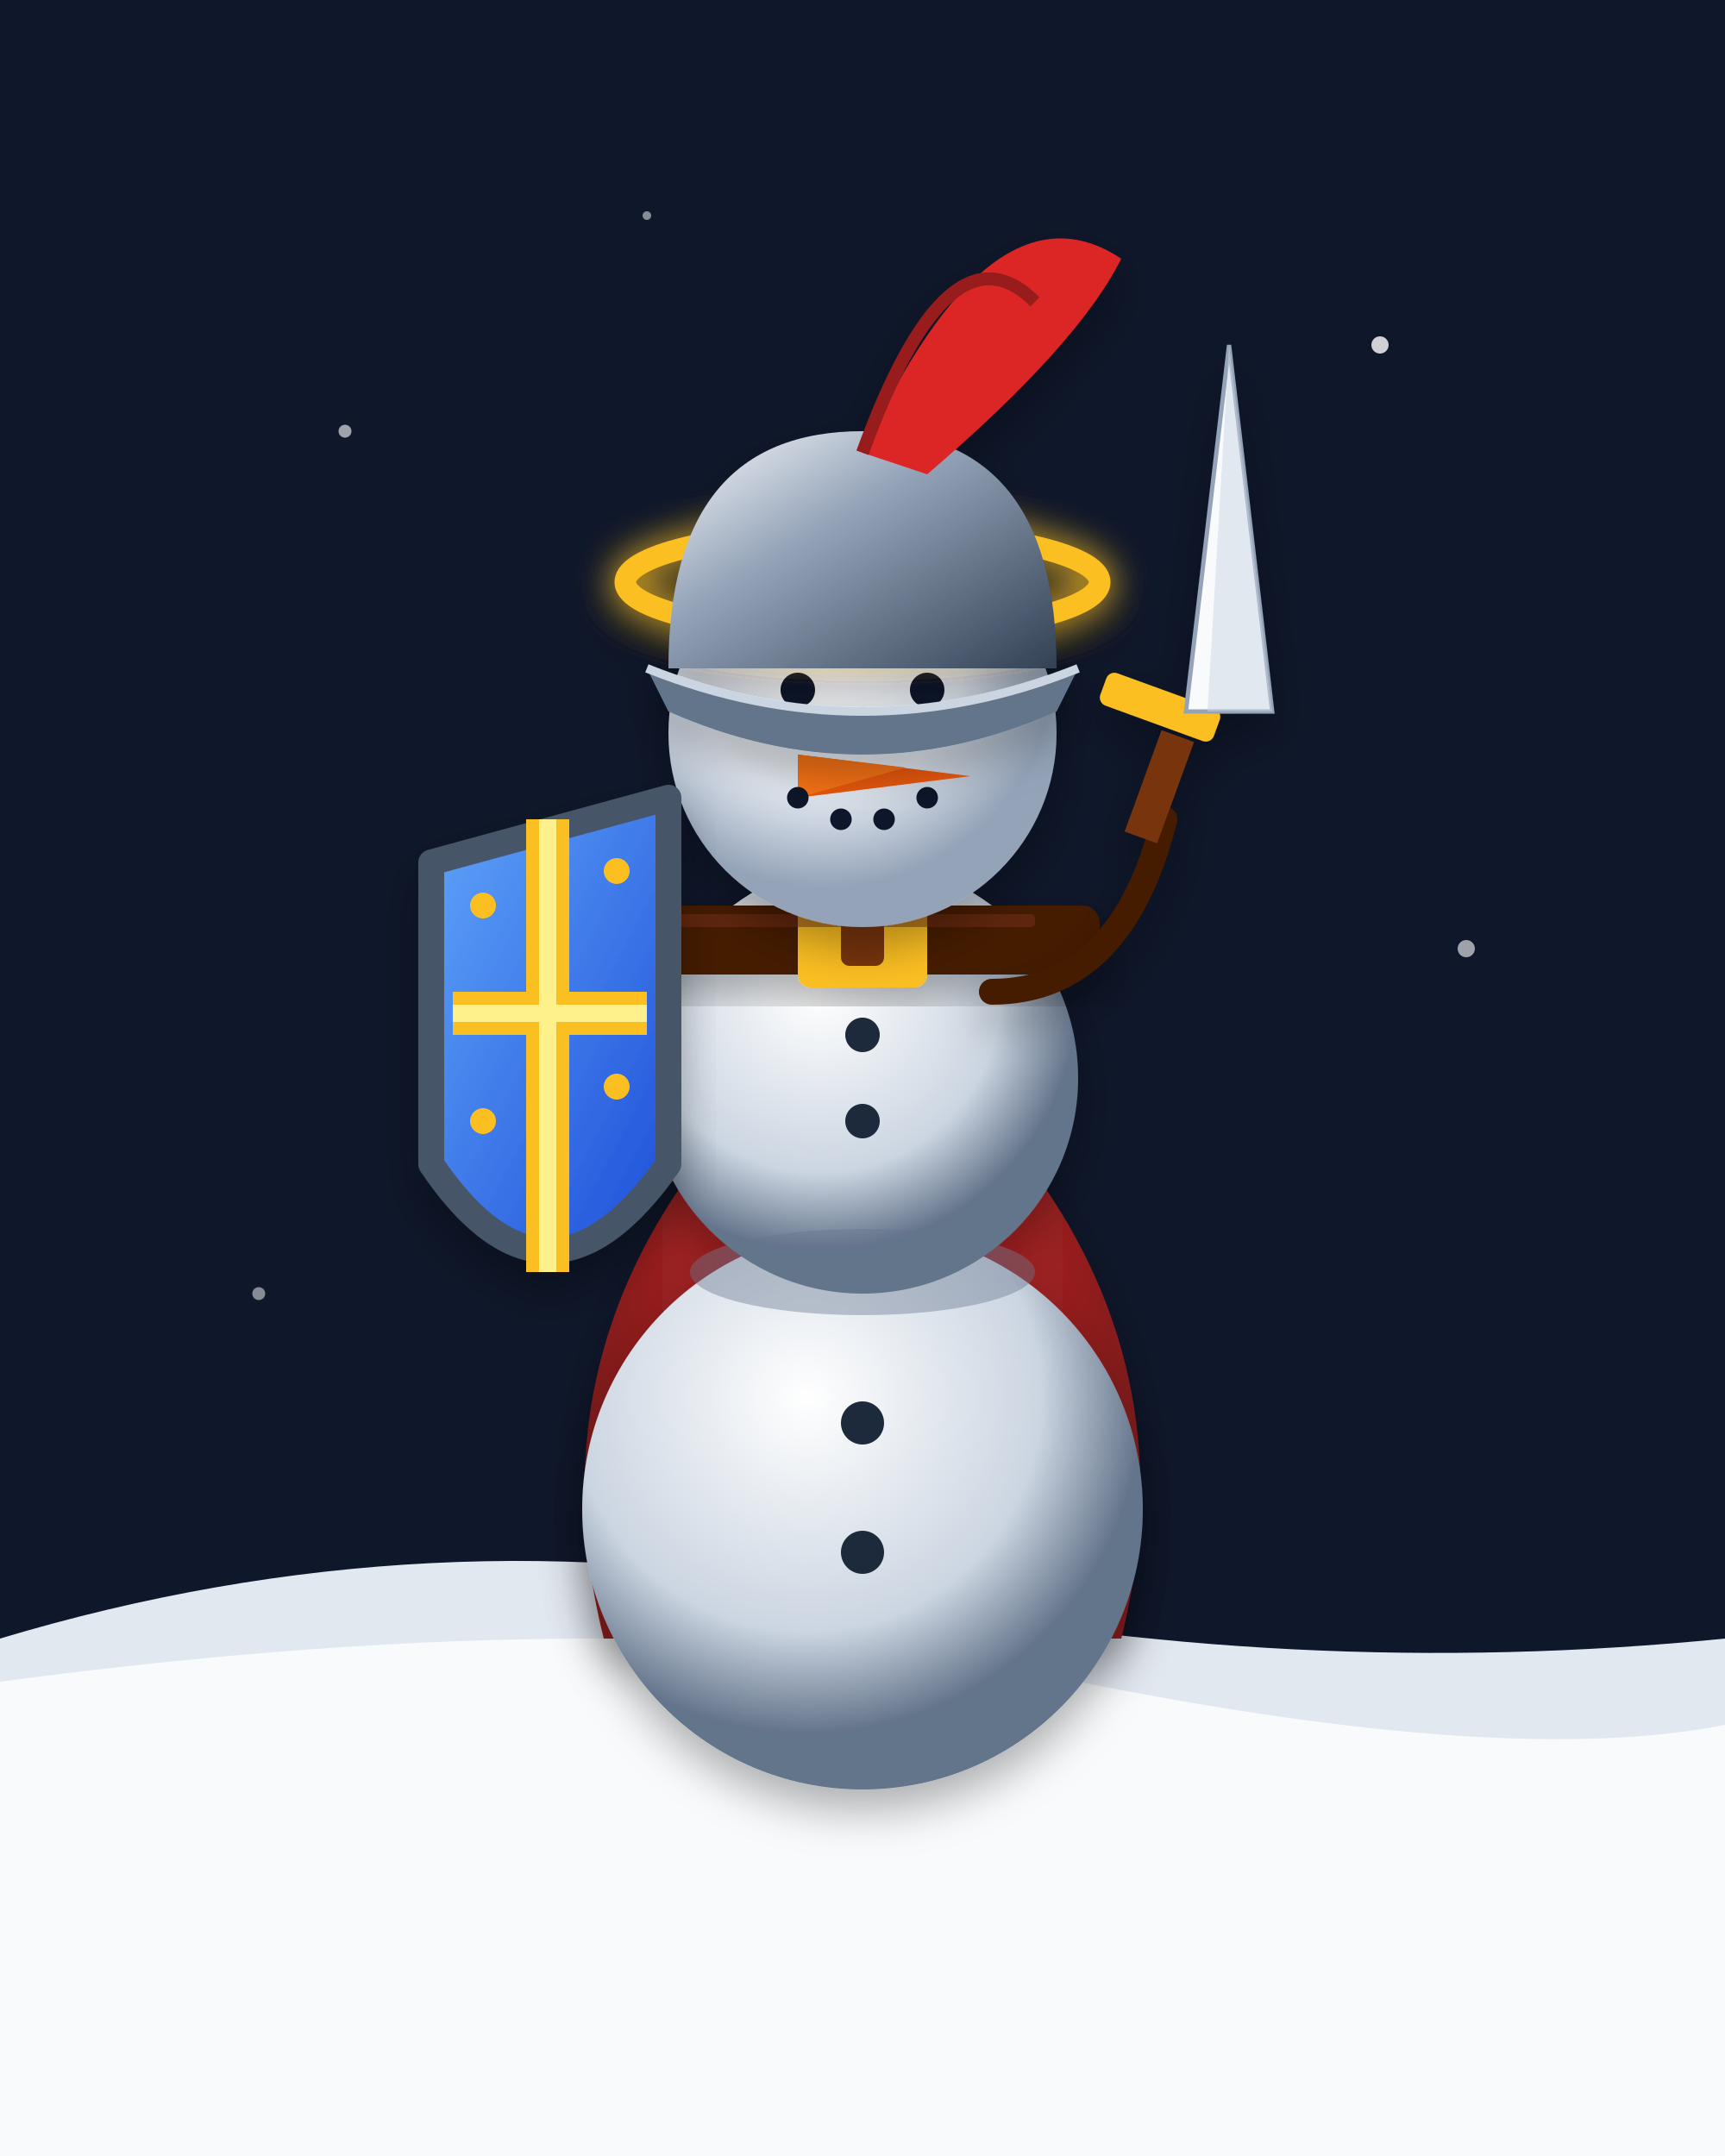
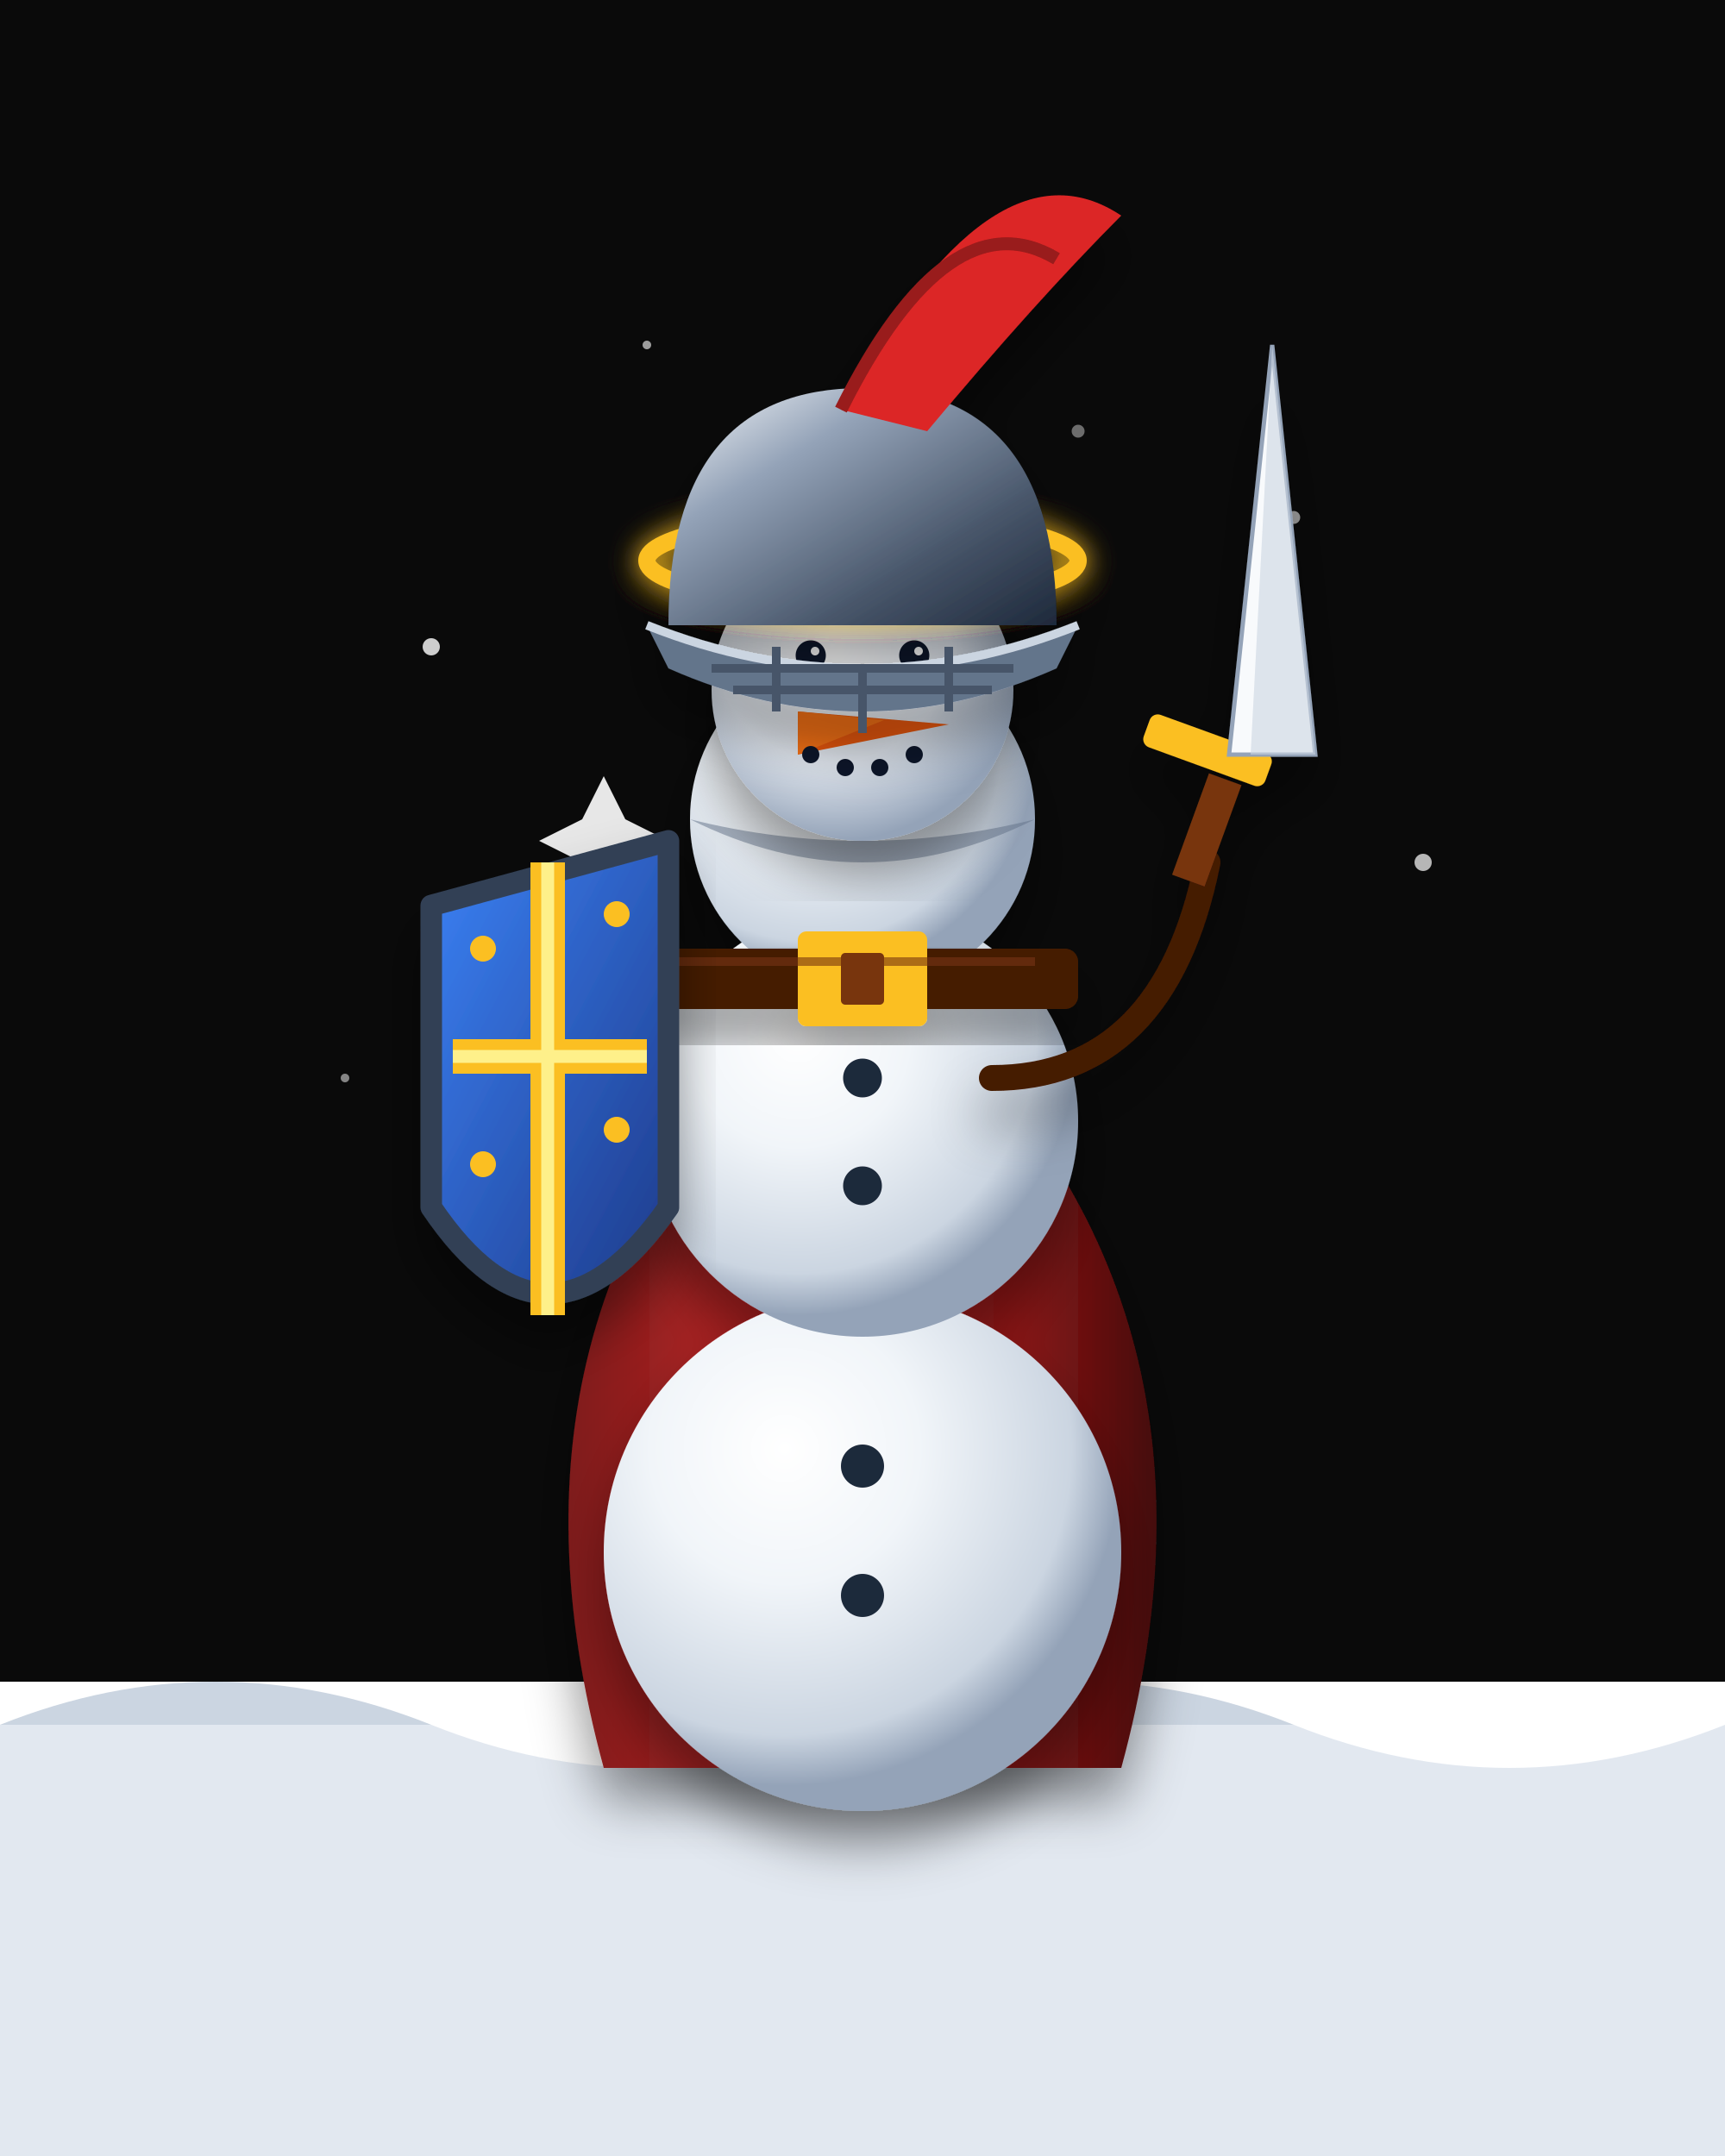
<svg xmlns="http://www.w3.org/2000/svg" width="400" height="500" viewBox="0 0 400 500">
  <defs>
-     <radialGradient id="snowGradHead" cx="40%" cy="30%" r="60%">
+     <radialGradient id="snowBody" cx="35%" cy="30%" r="65%">
+       <stop offset="0%" stop-color="#ffffff" />
+       <stop offset="40%" stop-color="#f1f5f9" />
+       <stop offset="85%" stop-color="#cbd5e1" />
+       <stop offset="100%" stop-color="#94a3b8" />
+     </radialGradient>
+     <radialGradient id="snowHead" cx="40%" cy="35%" r="65%">
      <stop offset="0%" stop-color="#ffffff" />
      <stop offset="60%" stop-color="#e2e8f0" />
      <stop offset="100%" stop-color="#94a3b8" />
    </radialGradient>
-     <radialGradient id="snowGradBody" cx="40%" cy="30%" r="60%">
-       <stop offset="0%" stop-color="#ffffff" />
-       <stop offset="70%" stop-color="#cbd5e1" />
-       <stop offset="100%" stop-color="#64748b" />
-     </radialGradient>
-     <linearGradient id="helmetGrad" x1="0%" y1="0%" x2="100%" y2="100%">
+     <linearGradient id="metal" x1="0%" y1="0%" x2="100%" y2="100%">
      <stop offset="0%" stop-color="#f8fafc" />
-       <stop offset="40%" stop-color="#94a3b8" />
-       <stop offset="100%" stop-color="#334155" />
+       <stop offset="30%" stop-color="#94a3b8" />
+       <stop offset="70%" stop-color="#475569" />
+       <stop offset="100%" stop-color="#1e293b" />
    </linearGradient>
-     <linearGradient id="shieldGrad" x1="0%" y1="0%" x2="100%" y2="100%">
-       <stop offset="0%" stop-color="#60a5fa" />
-       <stop offset="100%" stop-color="#1d4ed8" />
+     <linearGradient id="shieldBlue" x1="0%" y1="0%" x2="100%" y2="100%">
+       <stop offset="0%" stop-color="#3b82f6" />
+       <stop offset="100%" stop-color="#1e3a8a" />
    </linearGradient>
-     <linearGradient id="capeGrad" x1="0%" y1="0%" x2="100%" y2="0%">
+     <linearGradient id="capeRed" x1="0%" y1="0%" x2="100%" y2="0%">
      <stop offset="0%" stop-color="#7f1d1d" />
      <stop offset="50%" stop-color="#dc2626" />
-       <stop offset="100%" stop-color="#7f1d1d" />
+       <stop offset="100%" stop-color="#450a0a" />
    </linearGradient>
-     <filter id="dropShadow" x="-20%" y="-20%" width="140%" height="140%">
-       <feDropShadow dx="0" dy="5" stdDeviation="5" flood-color="#000" flood-opacity="0.3" />
+     <filter id="shadow" x="-20%" y="-20%" width="140%" height="140%">
+       <feDropShadow dx="0" dy="8" stdDeviation="6" flood-color="#000" flood-opacity="0.4" />
    </filter>
    <filter id="glow" x="-50%" y="-50%" width="200%" height="200%">
-       <feGaussianBlur stdDeviation="4" result="blur" />
+       <feGaussianBlur stdDeviation="3" result="blur" />
      <feComposite in="SourceGraphic" in2="blur" operator="over" />
    </filter>
  </defs>
-   <rect width="400" height="500" fill="#0f172a" />
-   <circle cx="80" cy="100" r="1.5" fill="#fff" opacity="0.6" />
-   <circle cx="320" cy="80" r="2" fill="#fff" opacity="0.8" />
-   <circle cx="150" cy="50" r="1" fill="#fff" opacity="0.5" />
-   <circle cx="280" cy="150" r="1.5" fill="#fff" opacity="0.7" />
-   <circle cx="120" cy="200" r="1" fill="#fff" opacity="0.4" />
-   <circle cx="340" cy="220" r="2" fill="#fff" opacity="0.6" />
-   <circle cx="60" cy="300" r="1.5" fill="#fff" opacity="0.5" />
-   <path d="M 0 380 Q 100 350 200 370 T 400 380 L 400 500 L 0 500 Z" fill="#e2e8f0" />
-   <path d="M 0 390 Q 150 370 250 390 T 400 400 L 400 500 L 0 500 Z" fill="#f8fafc" />
-   <path d="M 190 240 Q 120 300 140 380 L 260 380 Q 280 300 210 240 Z" fill="url(#capeGrad)" filter="url(#dropShadow)" />
-   <g id="snowman-body" filter="url(#dropShadow)">
-     <circle cx="200" cy="350" r="65" fill="url(#snowGradBody)" />
-     <circle cx="200" cy="250" r="50" fill="url(#snowGradBody)" />
-     <ellipse cx="200" cy="295" rx="40" ry="10" fill="#64748b" opacity="0.4" />
-     <circle cx="200" cy="240" r="4" fill="#1e293b" />
-     <circle cx="200" cy="260" r="4" fill="#1e293b" />
-     <circle cx="200" cy="330" r="5" fill="#1e293b" />
-     <circle cx="200" cy="360" r="5" fill="#1e293b" />
+   <rect width="400" height="500" fill="#0a0a0a" />
+   <circle cx="100" cy="150" r="2" fill="#fff" opacity="0.8" />
+   <circle cx="300" cy="120" r="1.5" fill="#fff" opacity="0.6" />
+   <circle cx="80" cy="250" r="1" fill="#fff" opacity="0.5" />
+   <circle cx="330" cy="200" r="2" fill="#fff" opacity="0.7" />
+   <circle cx="250" cy="100" r="1.5" fill="#fff" opacity="0.4" />
+   <circle cx="150" cy="80" r="1" fill="#fff" opacity="0.6" />
+   <path d="M 140 180 L 145 190 L 155 195 L 145 200 L 140 210 L 135 200 L 125 195 L 135 190 Z" fill="#fff" opacity="0.9" />
+   <rect x="0" y="400" width="400" height="100" fill="#e2e8f0" />
+   <rect x="0" y="390" width="400" height="10" fill="#cbd5e1" />
+   <path d="M 0 400 Q 50 380 100 400 T 200 400 T 300 400 T 400 400 L 400 390 L 0 390 Z" fill="#ffffff" />
+   <path d="M 190 230 Q 110 300 140 410 L 260 410 Q 290 300 210 230 Z" fill="url(#capeRed)" filter="url(#shadow)" />
+   <g id="snowman-body" filter="url(#shadow)">
+     <circle cx="200" cy="360" r="60" fill="url(#snowBody)" />
+     <circle cx="200" cy="260" r="50" fill="url(#snowBody)" />
+     <circle cx="200" cy="190" r="40" fill="url(#snowBody)" />
+     <path d="M 160 190 Q 200 210 240 190 Q 200 200 160 190 Z" fill="#64748b" opacity="0.5" />
+     <circle cx="200" cy="250" r="4.5" fill="#1e293b" />
+     <circle cx="200" cy="275" r="4.5" fill="#1e293b" />
+     <circle cx="200" cy="340" r="5" fill="#1e293b" />
+     <circle cx="200" cy="370" r="5" fill="#1e293b" />
  </g>
-   <g id="belt" filter="url(#dropShadow)">
-     <rect x="145" y="210" width="110" height="16" fill="#451a03" rx="4" />
-     <rect x="185" y="207" width="30" height="22" fill="#fbbf24" rx="3" />
-     <rect x="195" y="212" width="10" height="12" fill="#78350f" rx="2" />
-     <rect x="150" y="212" width="90" height="3" fill="#78350f" opacity="0.5" rx="1" />
+   <g id="belt" filter="url(#shadow)">
+     <rect x="150" y="220" width="100" height="14" fill="#451a03" rx="3" />
+     <rect x="185" y="216" width="30" height="22" fill="#fbbf24" rx="2" />
+     <rect x="195" y="221" width="10" height="12" fill="#78350f" rx="1" />
+     <rect x="155" y="222" width="85" height="2" fill="#78350f" opacity="0.6" />
  </g>
-   <g id="head" filter="url(#dropShadow)">
-     <circle cx="200" cy="170" r="45" fill="url(#snowGradHead)" />
-     <polygon points="185,175 225,180 185,185" fill="#ea580c" />
-     <polygon points="185,175 210,178 185,185" fill="#f97316" />
-     <circle cx="185" cy="160" r="4" fill="#0f172a" />
-     <circle cx="215" cy="160" r="4" fill="#0f172a" />
-     <circle cx="185" cy="185" r="2.5" fill="#0f172a" />
-     <circle cx="195" cy="190" r="2.5" fill="#0f172a" />
-     <circle cx="205" cy="190" r="2.5" fill="#0f172a" />
-     <circle cx="215" cy="185" r="2.5" fill="#0f172a" />
+   <g id="head" filter="url(#shadow)">
+     <circle cx="200" cy="160" r="35" fill="url(#snowHead)" />
+     <polygon points="185,165 220,168 185,175" fill="#ea580c" />
+     <polygon points="185,165 205,167 185,175" fill="#f97316" />
+     <circle cx="188" cy="152" r="3.5" fill="#0f172a" />
+     <circle cx="212" cy="152" r="3.5" fill="#0f172a" />
+     <circle cx="189" cy="151" r="1" fill="#fff" />
+     <circle cx="213" cy="151" r="1" fill="#fff" />
+     <circle cx="188" cy="175" r="2" fill="#0f172a" />
+     <circle cx="196" cy="178" r="2" fill="#0f172a" />
+     <circle cx="204" cy="178" r="2" fill="#0f172a" />
+     <circle cx="212" cy="175" r="2" fill="#0f172a" />
  </g>
-   <g id="helmet-group" filter="url(#dropShadow)">
-     <ellipse cx="200" cy="135" rx="55" ry="12" fill="none" stroke="#fbbf24" stroke-width="5" filter="url(#glow)" />
-     <path d="M 155 155 Q 155 100 200 100 Q 245 100 245 155 Z" fill="url(#helmetGrad)" />
-     <path d="M 200 105 Q 230 40 260 60 Q 250 80 215 110 Z" fill="#dc2626" />
-     <path d="M 200 105 Q 220 50 240 70" fill="none" stroke="#991b1b" stroke-width="3" />
-     <path d="M 150 155 Q 200 175 250 155 L 245 165 Q 200 185 155 165 Z" fill="#64748b" />
-     <path d="M 150 155 Q 200 175 250 155" fill="none" stroke="#cbd5e1" stroke-width="2" />
+   <g id="helmet-group" filter="url(#shadow)">
+     <ellipse cx="200" cy="130" rx="50" ry="10" fill="none" stroke="#fbbf24" stroke-width="4" filter="url(#glow)" />
+     <path d="M 155 145 Q 155 90 200 90 Q 245 90 245 145 Z" fill="url(#metal)" />
+     <path d="M 195 95 Q 230 30 260 50 Q 240 70 215 100 Z" fill="#dc2626" />
+     <path d="M 195 95 Q 220 45 245 60" fill="none" stroke="#991b1b" stroke-width="3" />
+     <path d="M 150 145 Q 200 165 250 145 L 245 155 Q 200 175 155 155 Z" fill="#64748b" />
+     <path d="M 150 145 Q 200 165 250 145" fill="none" stroke="#cbd5e1" stroke-width="2" />
+     <path d="M 165 155 L 235 155" stroke="#475569" stroke-width="2" />
+     <path d="M 170 160 L 230 160" stroke="#475569" stroke-width="2" />
+     <path d="M 180 150 L 180 165 M 200 155 L 200 170 M 220 150 L 220 165" stroke="#475569" stroke-width="2" />
  </g>
-   <g id="sword-group" filter="url(#dropShadow)">
-     <path d="M 230 230 Q 260 230 270 190" fill="none" stroke="#451a03" stroke-width="6" stroke-linecap="round" />
-     <rect x="265" y="170" width="8" height="25" fill="#78350f" transform="rotate(20 269 182)" />
-     <rect x="255" y="160" width="28" height="8" fill="#fbbf24" transform="rotate(20 269 164)" rx="2" />
-     <polygon points="275,165 285,80 295,165" fill="#f8fafc" stroke="#94a3b8" stroke-width="1" />
-     <polygon points="280,165 285,80 295,165" fill="#cbd5e1" opacity="0.5" />
+   <g id="sword-group" filter="url(#shadow)">
+     <path d="M 230 250 Q 270 250 280 200" fill="none" stroke="#451a03" stroke-width="6" stroke-linecap="round" />
+     <rect x="276" y="180" width="8" height="25" fill="#78350f" transform="rotate(20 280 192)" />
+     <rect x="265" y="170" width="30" height="8" fill="#fbbf24" transform="rotate(20 280 174)" rx="2" />
+     <polygon points="285,175 295,80 305,175" fill="#f8fafc" stroke="#94a3b8" stroke-width="1" />
+     <polygon points="290,175 295,80 305,175" fill="#cbd5e1" opacity="0.6" />
  </g>
-   <g id="shield-group" filter="url(#dropShadow)">
-     <path d="M 100 200 L 155 185 L 155 270 Q 127 310 100 270 Z" fill="url(#shieldGrad)" stroke="#475569" stroke-width="6" stroke-linejoin="round" />
-     <path d="M 127 190 L 127 295 M 105 235 L 150 235" stroke="#fbbf24" stroke-width="10" />
-     <path d="M 127 190 L 127 295 M 105 235 L 150 235" stroke="#fef08a" stroke-width="4" />
-     <circle cx="112" cy="210" r="3" fill="#fbbf24" />
-     <circle cx="143" cy="202" r="3" fill="#fbbf24" />
-     <circle cx="112" cy="260" r="3" fill="#fbbf24" />
-     <circle cx="143" cy="252" r="3" fill="#fbbf24" />
+   <g id="shield-group" filter="url(#shadow)">
+     <path d="M 100 210 L 155 195 L 155 280 Q 127 320 100 280 Z" fill="url(#shieldBlue)" stroke="#334155" stroke-width="5" stroke-linejoin="round" />
+     <path d="M 127 200 L 127 305 M 105 245 L 150 245" stroke="#fbbf24" stroke-width="8" />
+     <path d="M 127 200 L 127 305 M 105 245 L 150 245" stroke="#fef08a" stroke-width="3" />
+     <circle cx="112" cy="220" r="3" fill="#fbbf24" />
+     <circle cx="143" cy="212" r="3" fill="#fbbf24" />
+     <circle cx="112" cy="270" r="3" fill="#fbbf24" />
+     <circle cx="143" cy="262" r="3" fill="#fbbf24" />
  </g>
</svg>
